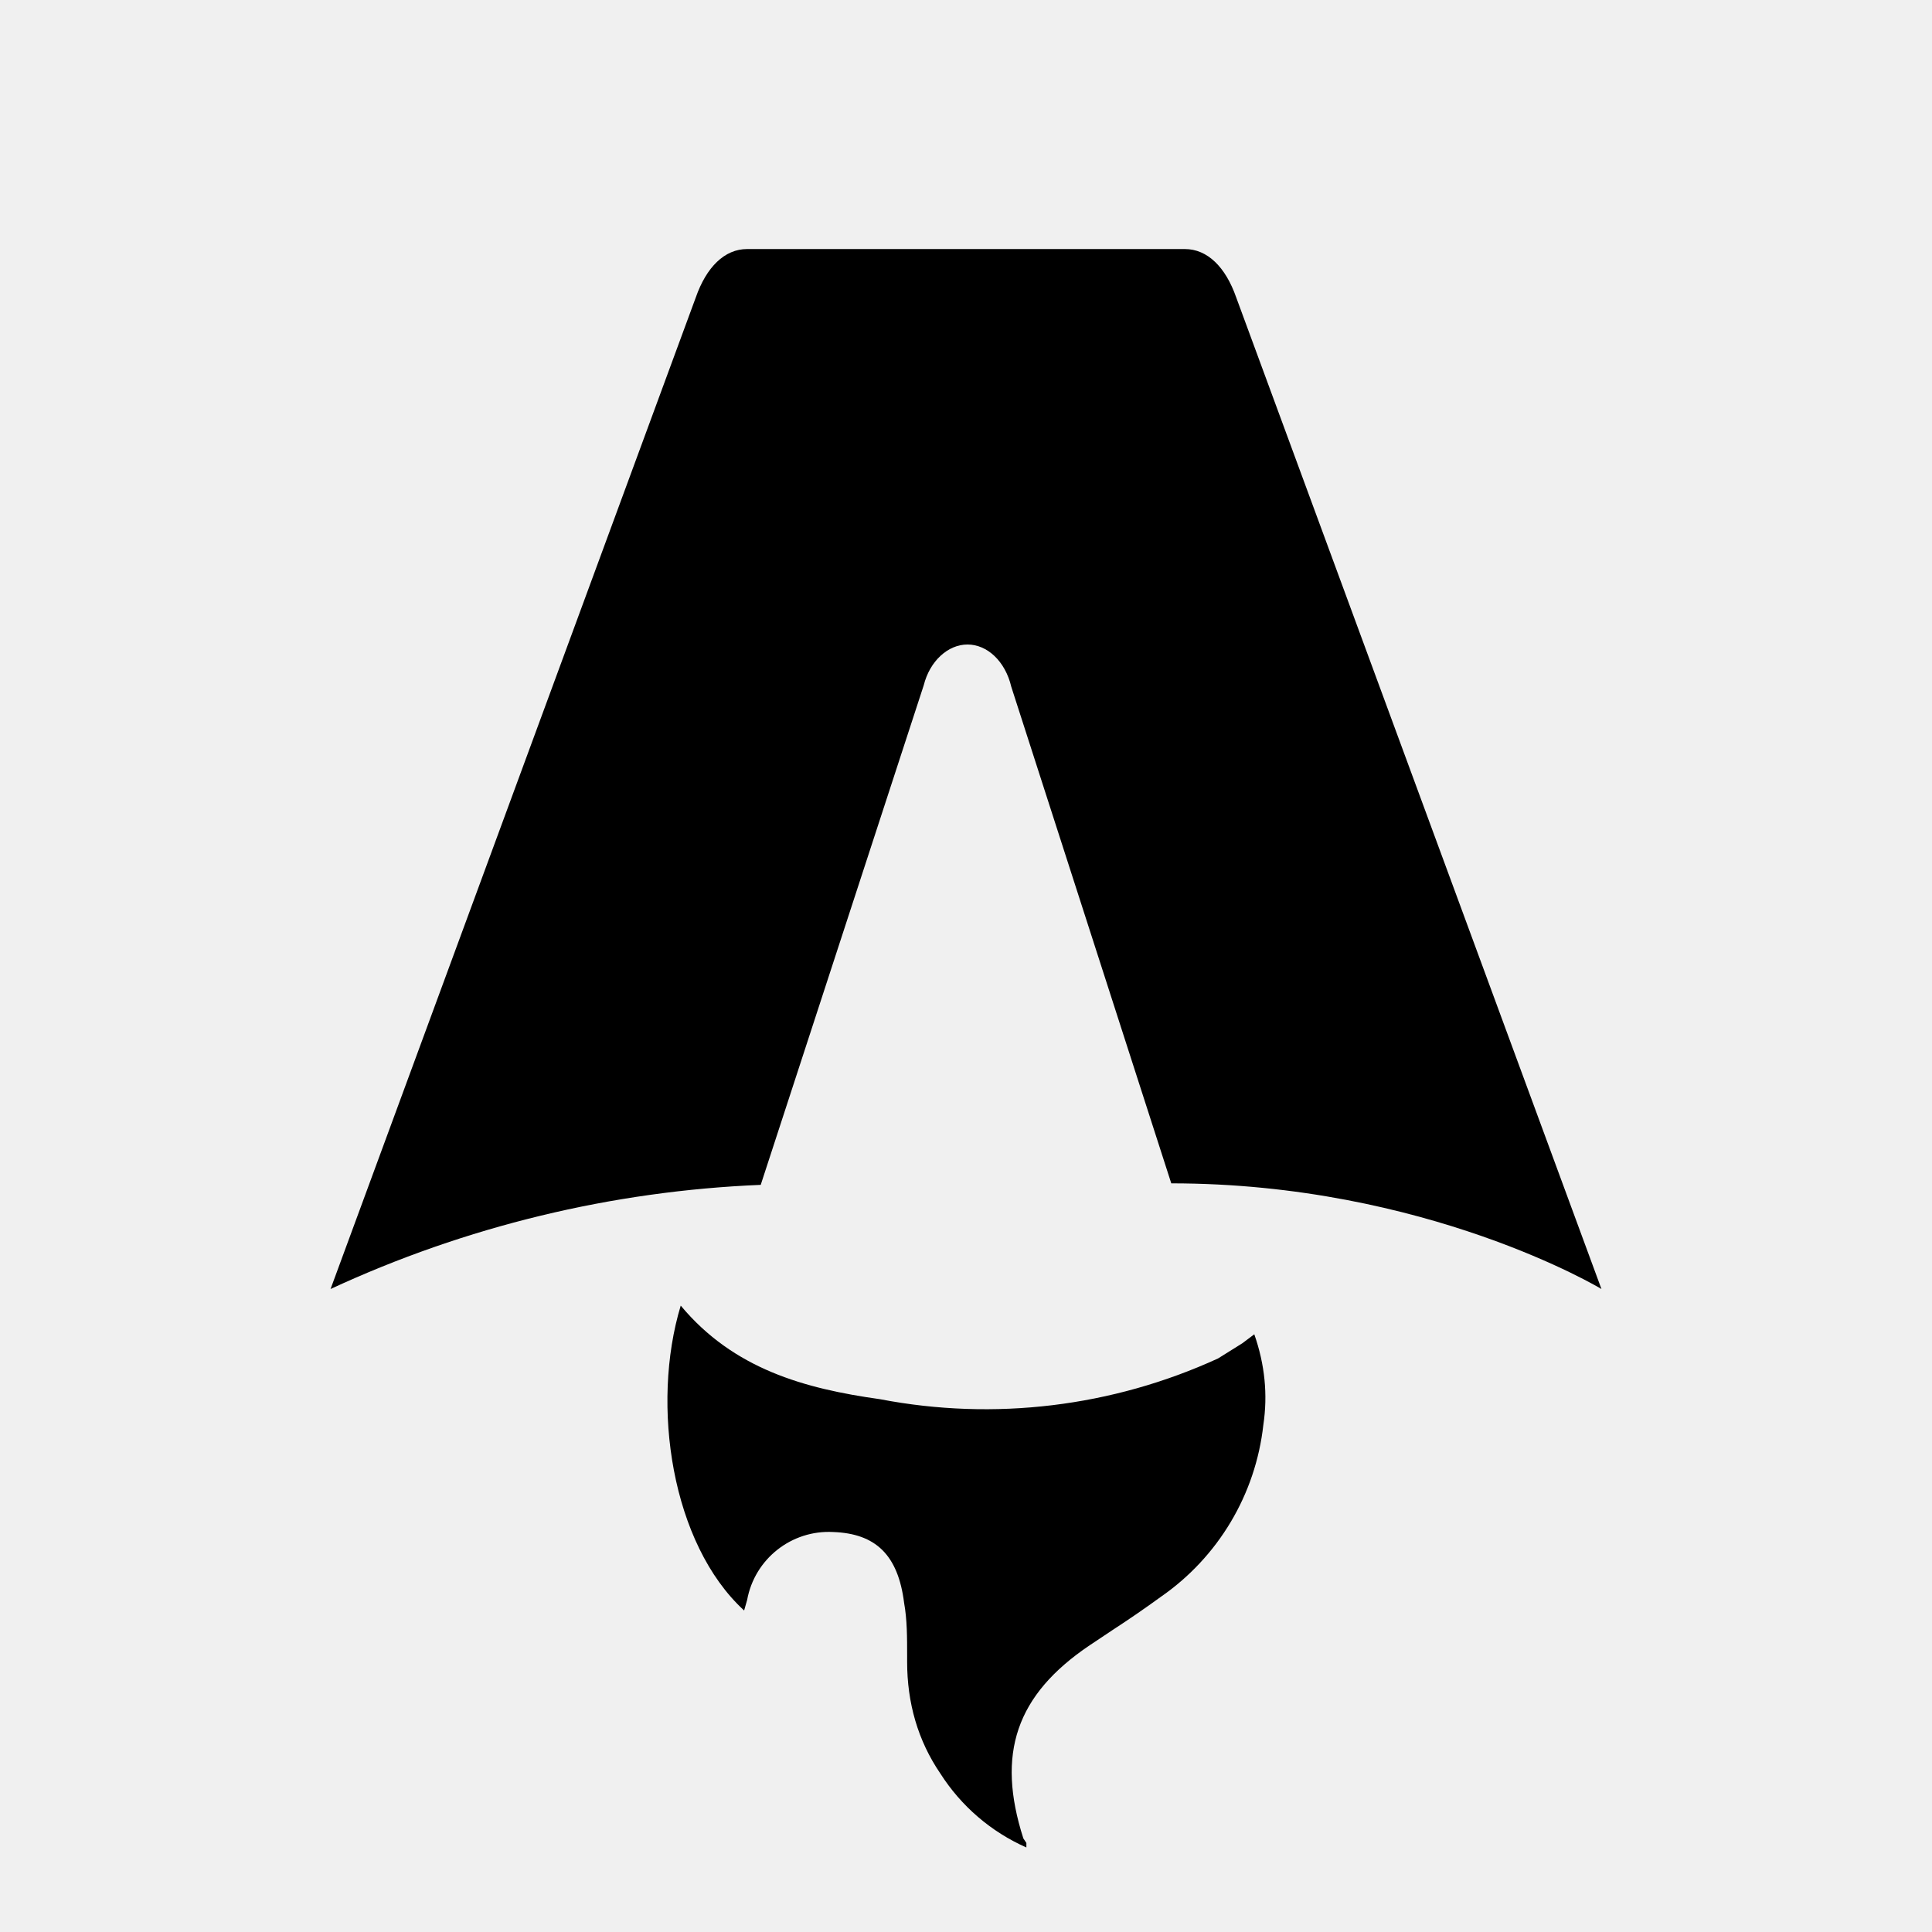
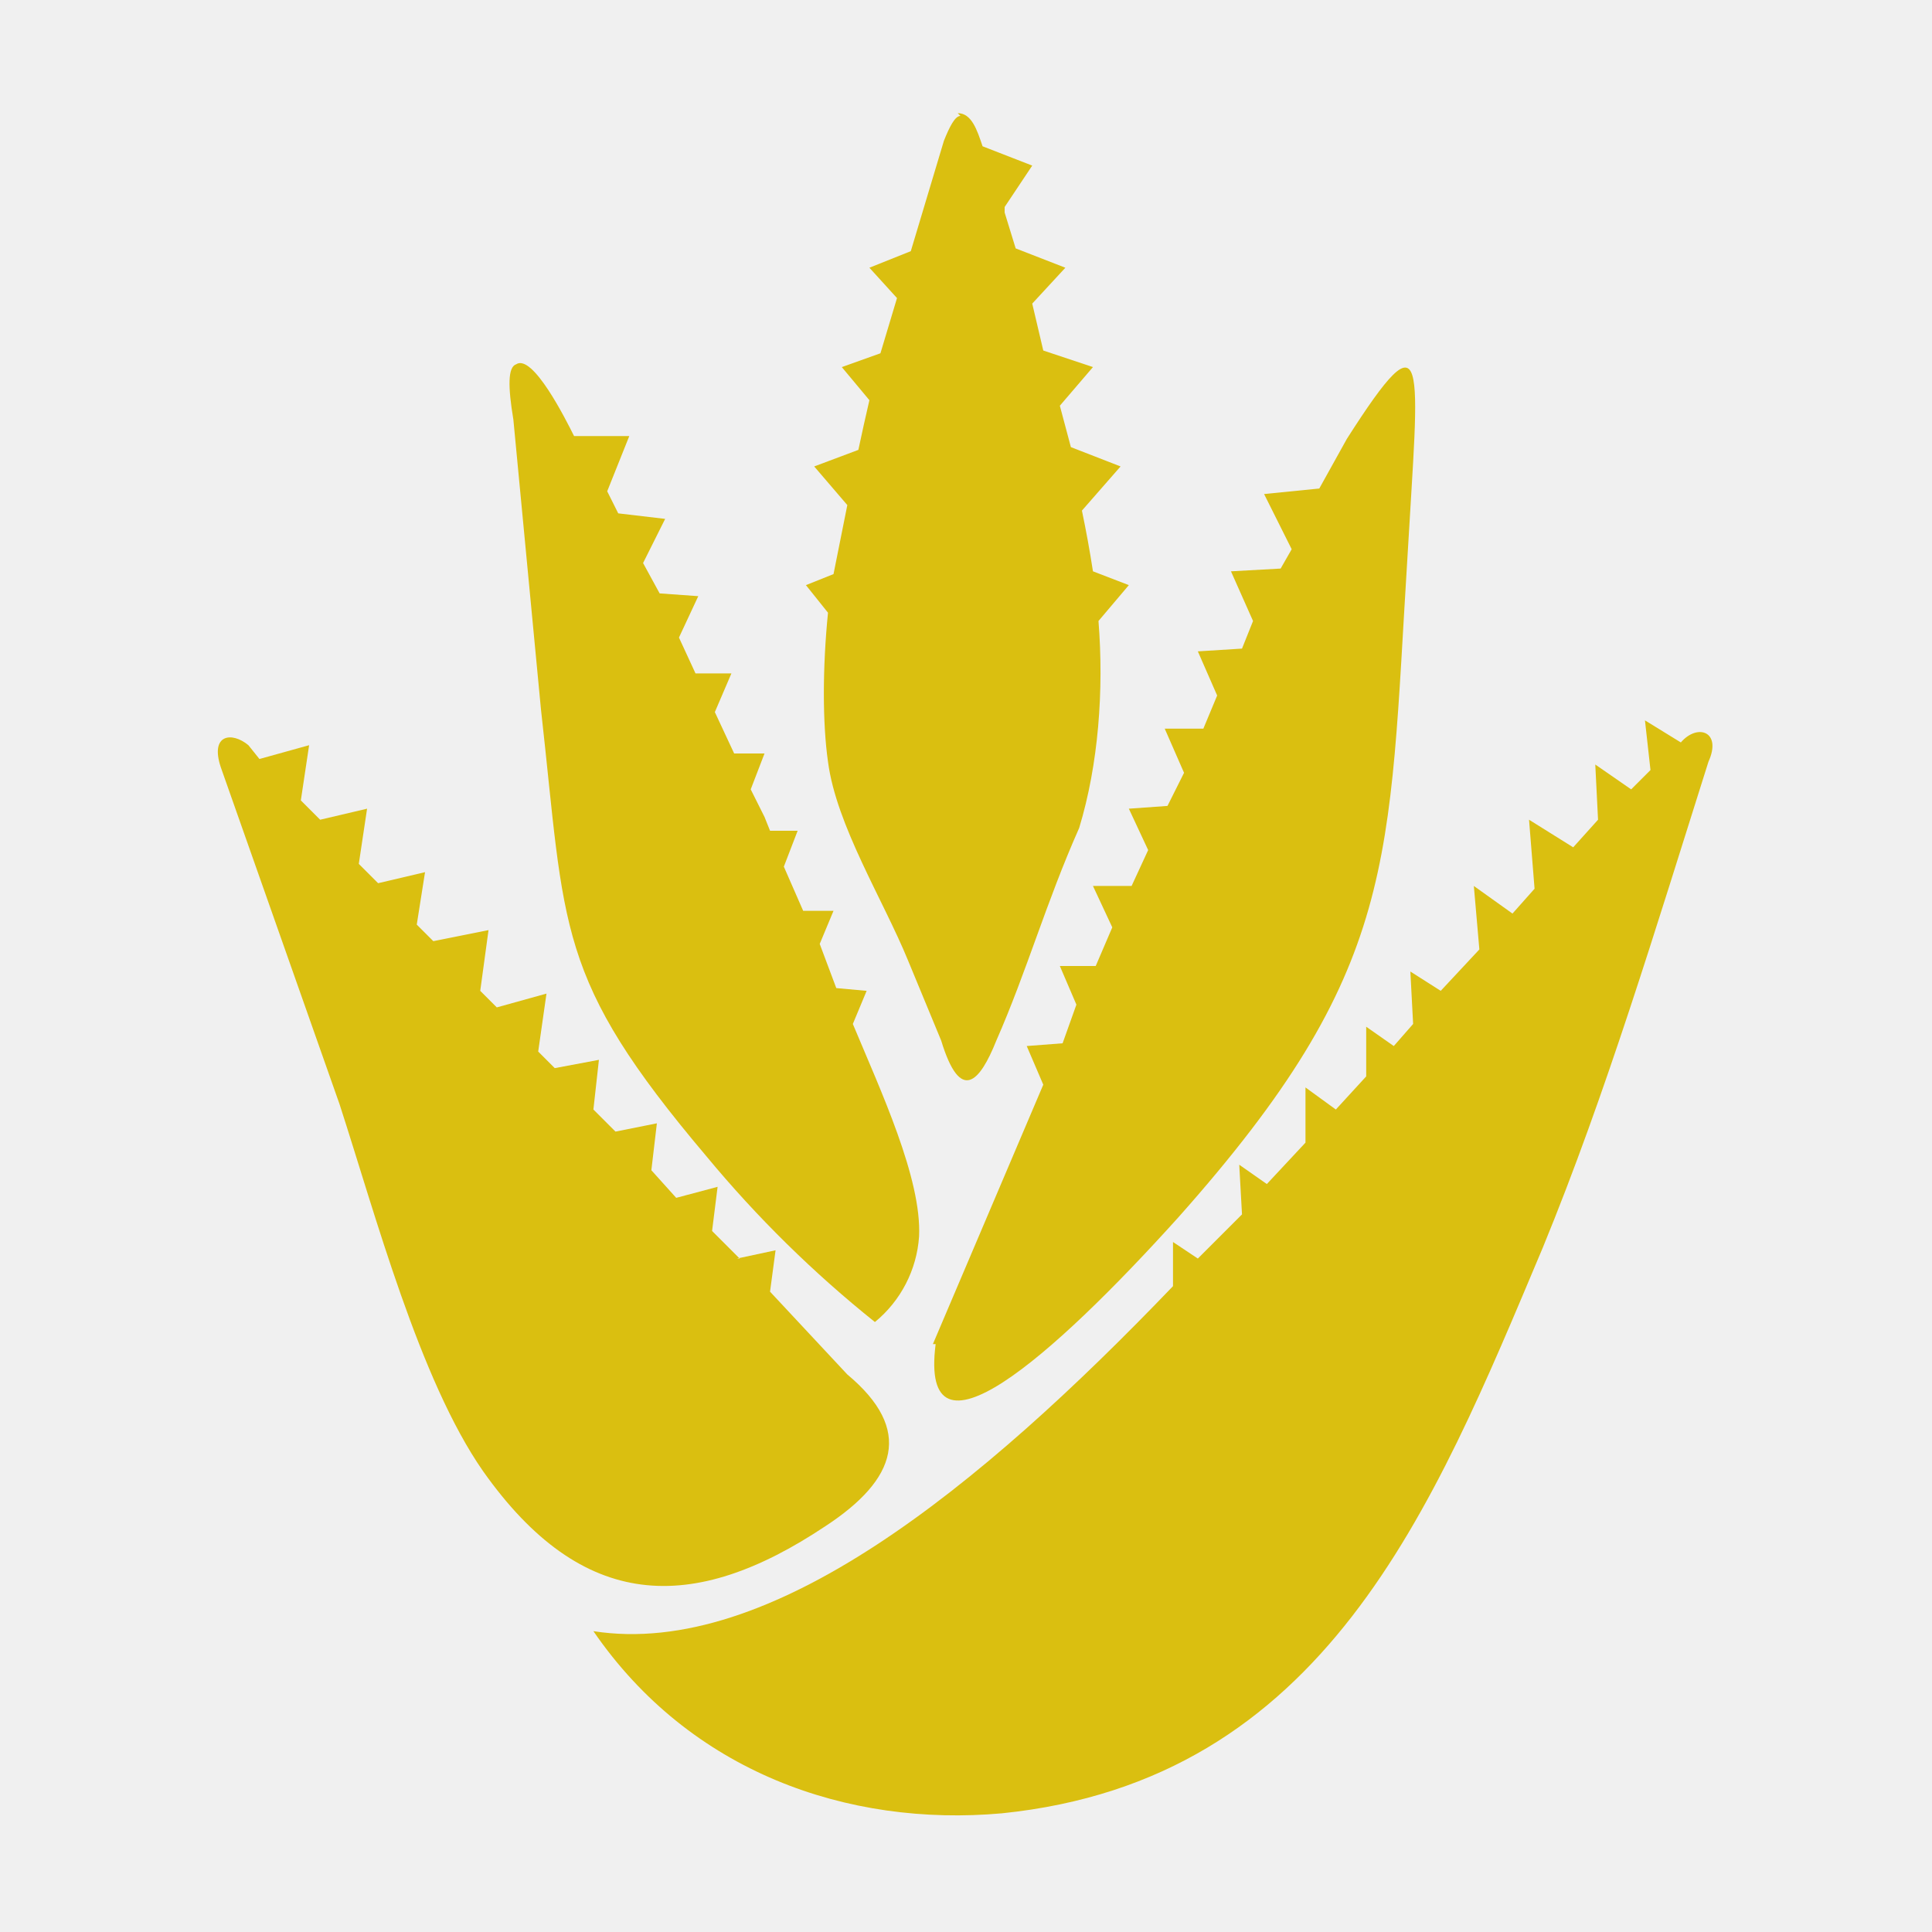
- <svg xmlns="http://www.w3.org/2000/svg" fill="none" viewBox="0 0 128 128">
-   <path d="M50.4 78.5a75.1 75.1 0 0 0-28.5 6.9l24.2-65.7c.7-2 1.9-3.2 3.4-3.2h29c1.5 0 2.7 1.2 3.4 3.2l24.2 65.7s-11.6-7-28.5-7L67 45.5c-.4-1.7-1.6-2.8-2.9-2.8-1.3 0-2.5 1.1-2.9 2.7L50.4 78.5Zm-1.1 28.2Zm-4.2-20.2c-2 6.6-.6 15.8 4.2 20.2a17.5 17.5 0 0 1 .2-.7 5.5 5.5 0 0 1 5.7-4.5c2.8.1 4.3 1.5 4.7 4.7.2 1.1.2 2.3.2 3.5v.4c0 2.7.7 5.2 2.2 7.4a13 13 0 0 0 5.7 4.9v-.3l-.2-.3c-1.8-5.6-.5-9.5 4.4-12.8l1.5-1a73 73 0 0 0 3.2-2.2 16 16 0 0 0 6.8-11.4c.3-2 .1-4-.6-6l-.8.6-1.6 1a37 37 0 0 1-22.4 2.7c-5-.7-9.7-2-13.2-6.2Z" />
+ <svg xmlns="http://www.w3.org/2000/svg" viewBox="0 0 70 70">
+   <svg viewBox="0 0 70 70">
+     <g fill="#DABF10" fill-rule="evenodd">
+       <path d="M34.8 4.2c-.2 0-.4.4-.6.9l-1.2 4-1.5.6 1 1.1-.6 2-1.4.5 1 1.2a93 93 0 0 0-.4 1.8l-1.6.6 1.2 1.4-.5 2.5-1 .4.8 1c-.2 2-.2 4 0 5.4.3 2.3 2 5 2.9 7.2l1.2 2.9c.7 2.3 1.4 1.5 2 0 1.1-2.5 1.8-5 3-7.7.7-2.3.9-5 .7-7.5l1.1-1.3-1.3-.5a42 42 0 0 0-.4-2.2l1.4-1.6-1.8-.7-.4-1.5 1.2-1.4-1.8-.6-.4-1.7 1.2-1.3-1.8-.7-.4-1.3v-.2l1-1.5-1.8-.7c-.2-.6-.4-1.2-.9-1.2Zm-1 44.5 4-9.4-.6-1.4 1.3-.1.5-1.4-.6-1.4h1.3l.6-1.4-.7-1.5H41l.6-1.3-.7-1.5 1.4-.1.6-1.2-.7-1.6h1.4l.5-1.2-.7-1.6 1.6-.1.4-1-.8-1.8 1.8-.1.4-.7-1-2 2-.2 1-1.8c3-4.7 2.6-2.8 2.2 4.2-.7 11.2-.3 15-8.3 24-4.6 5.1-9.4 9.3-8.8 4.6Z" />
+       <path d="M36.3 65.7c-5.6.5-11.3-1.5-14.8-6.6 6.4 1 14-5.2 21-12.5V45l.9.6L45 44l-.1-1.8 1 .7 1.4-1.5v-2l1.1.8 1.1-1.2v-1.8l1 .7.7-.8-.1-1.9 1.1.7 1.4-1.5-.2-2.3 1.4 1 .8-.9-.2-2.5 1.6 1 .9-1-.1-2 1.3.9.7-.7-.2-1.8 1.3.8c.6-.7 1.5-.4 1 .7-1.9 6-3.7 12-6 17.6-4 9.5-7.9 19.3-19.6 20.5Zm-6-29.9 1.1.1-.5 1.2c1 2.4 2.5 5.6 2.4 7.7a4.4 4.4 0 0 1-1.6 3.1 42 42 0 0 1-6.1-6c-5.5-6.5-5.1-8.2-6-16.2l-1-10.5c-.2-1.2-.2-1.9.1-2 .6-.4 1.8 2 2.1 2.6h2l-.8 2 .4.8 1.7.2-.8 1.6.6 1.1 1.4.1-.7 1.5.6 1.3h1.3l-.6 1.4.7 1.5h1.1l-.5 1.3.5 1 .2.5h1l-.5 1.3.7 1.6h1.1l-.5 1.2.6 1.6Z" />
+       <path d="m26.7 45.6 1.4-.3-.2 1.5 2.8 3c2.4 2 1.8 3.8-.8 5.5-4.8 3.2-8.8 3.1-12.4-2C15.2 50 13.6 44 12.3 40L8 27.8c-.4-1.2.4-1.3 1-.8l.4.5 1.8-.5-.3 2 .7.7 1.7-.4-.3 2 .7.7 1.7-.4-.3 1.9.6.6 2-.4-.3 2.2.6.6 1.8-.5-.3 2.1.6.6 1.6-.3-.2 1.8.8.8 1.5-.3-.2 1.7.9 1L26 43l-.2 1.6 1 1Z" />
+     </g>
+   </svg>
  <style>
-         path { fill: #000; }
-         @media (prefers-color-scheme: dark) {
-             path { fill: #FFF; }
-         }
-     </style>
+     @media (prefers-color-scheme:light){:root{filter:none}}
+   </style>
</svg>
